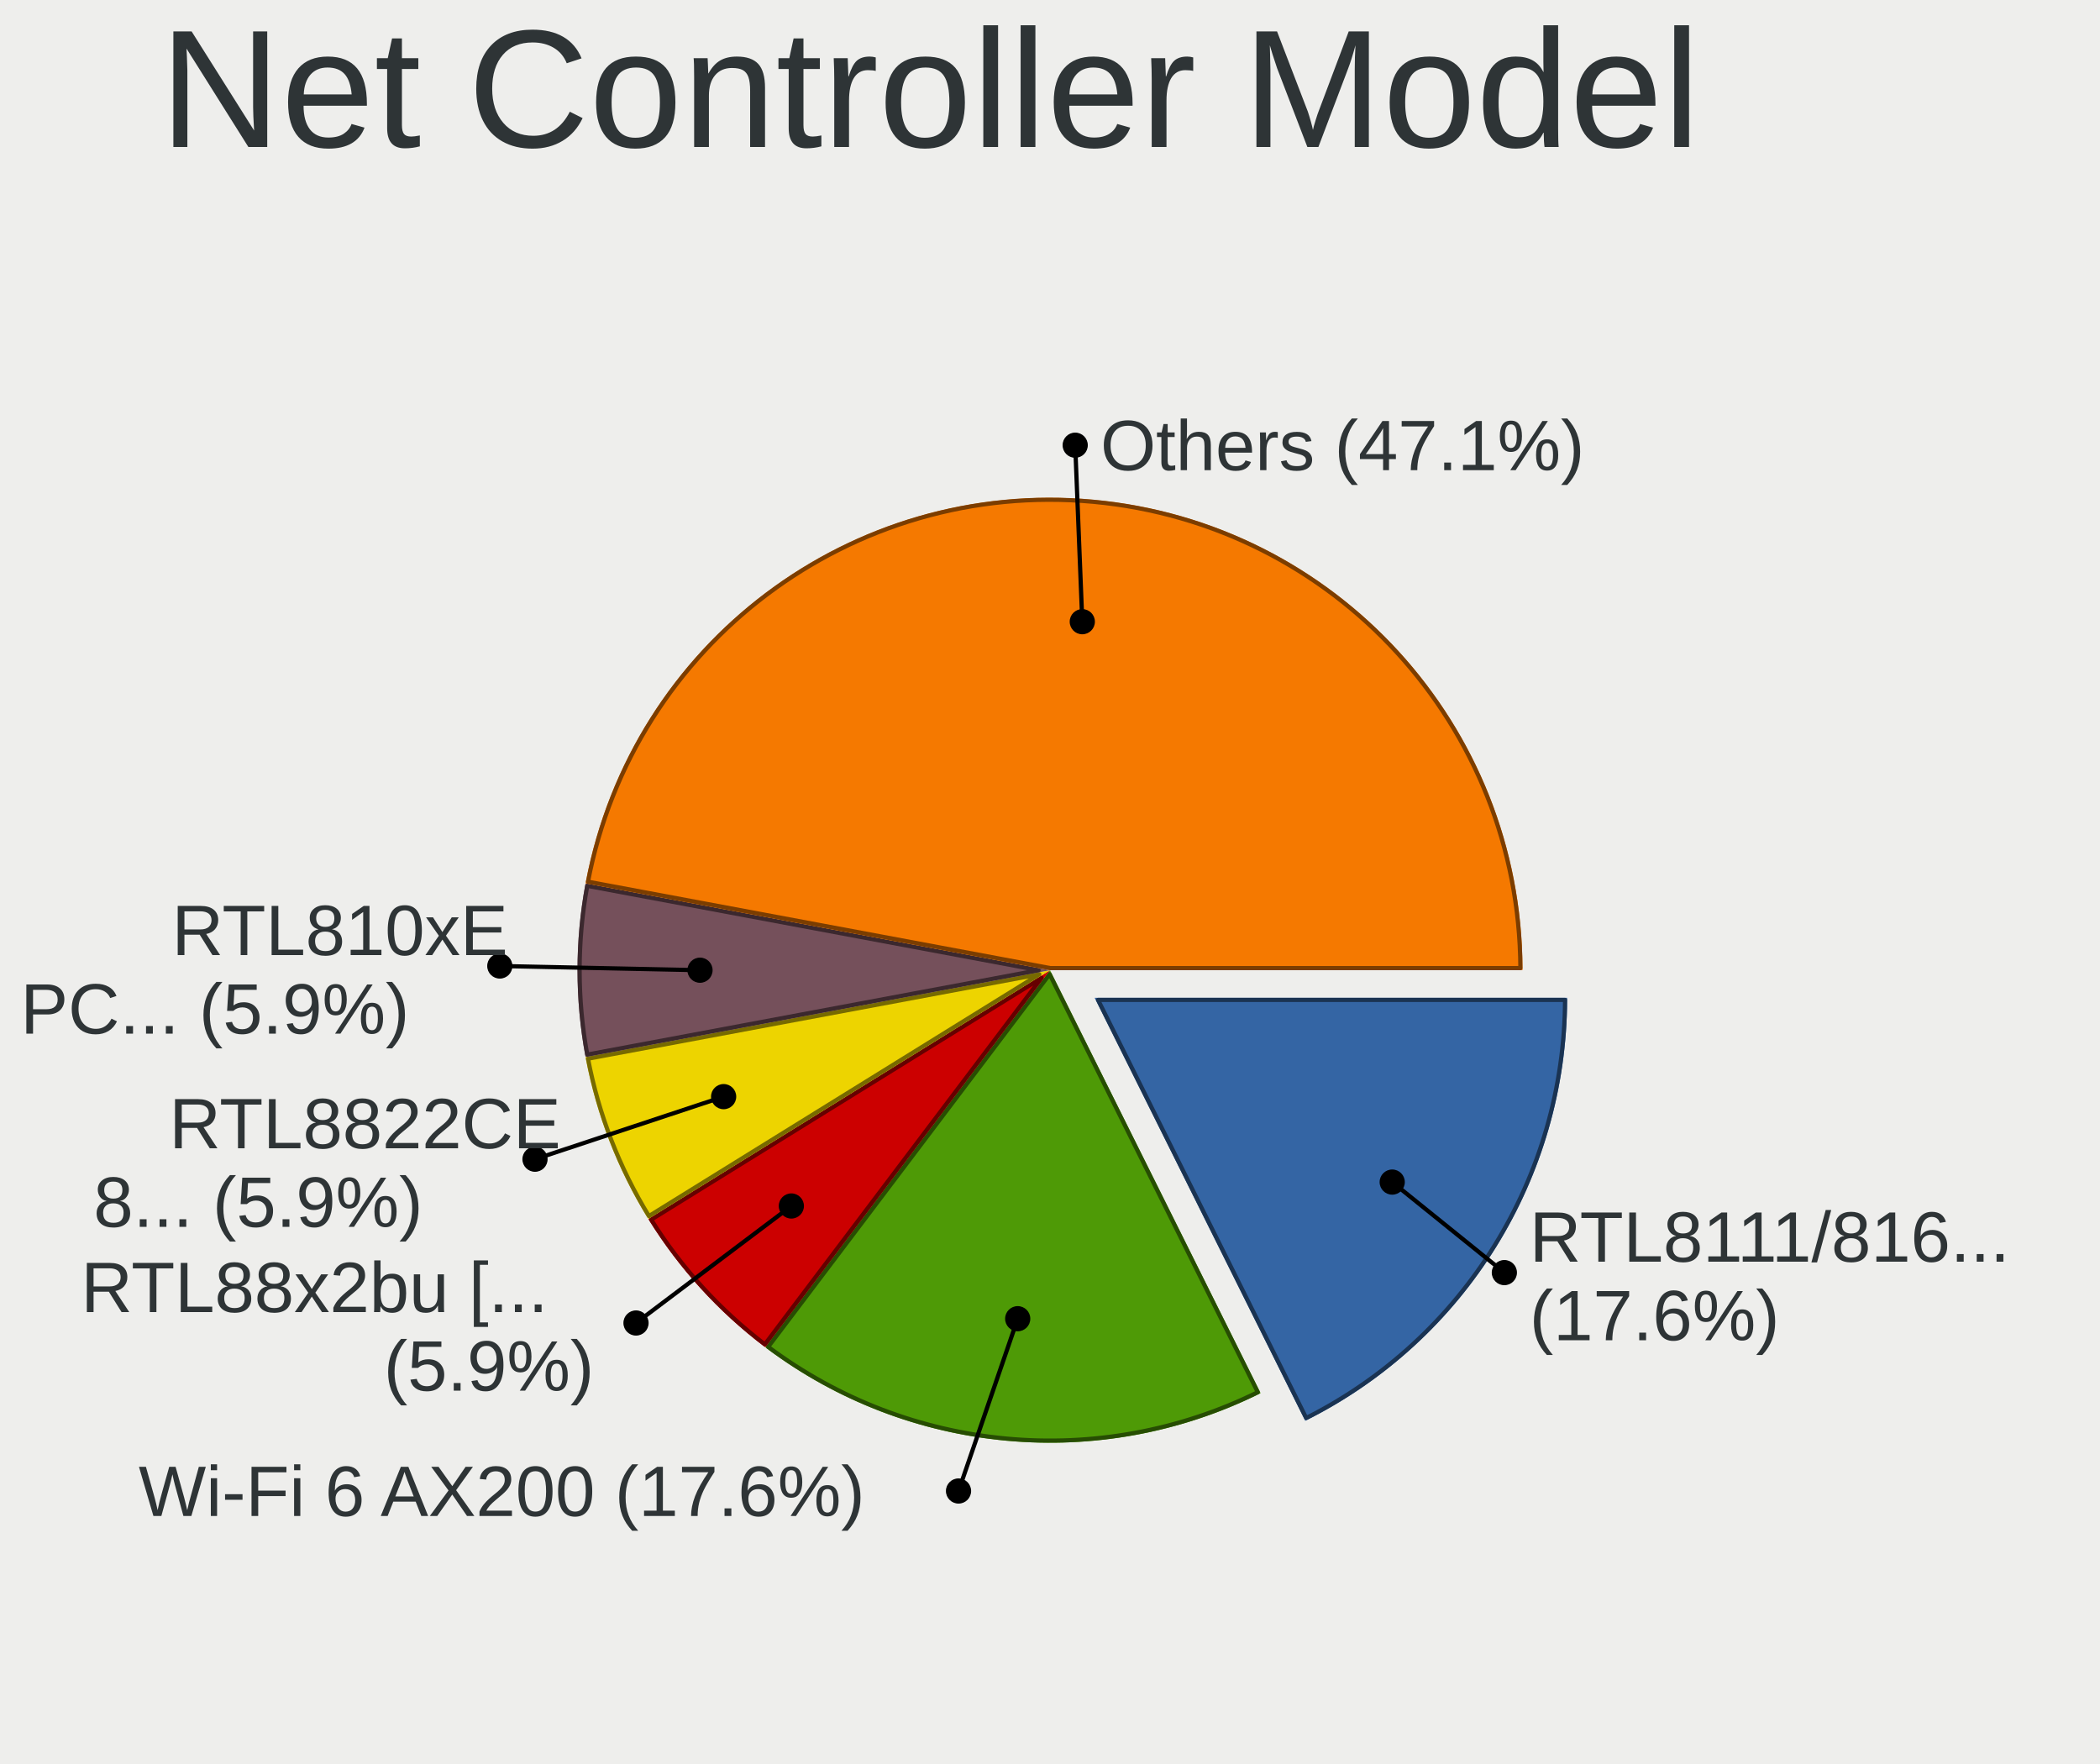
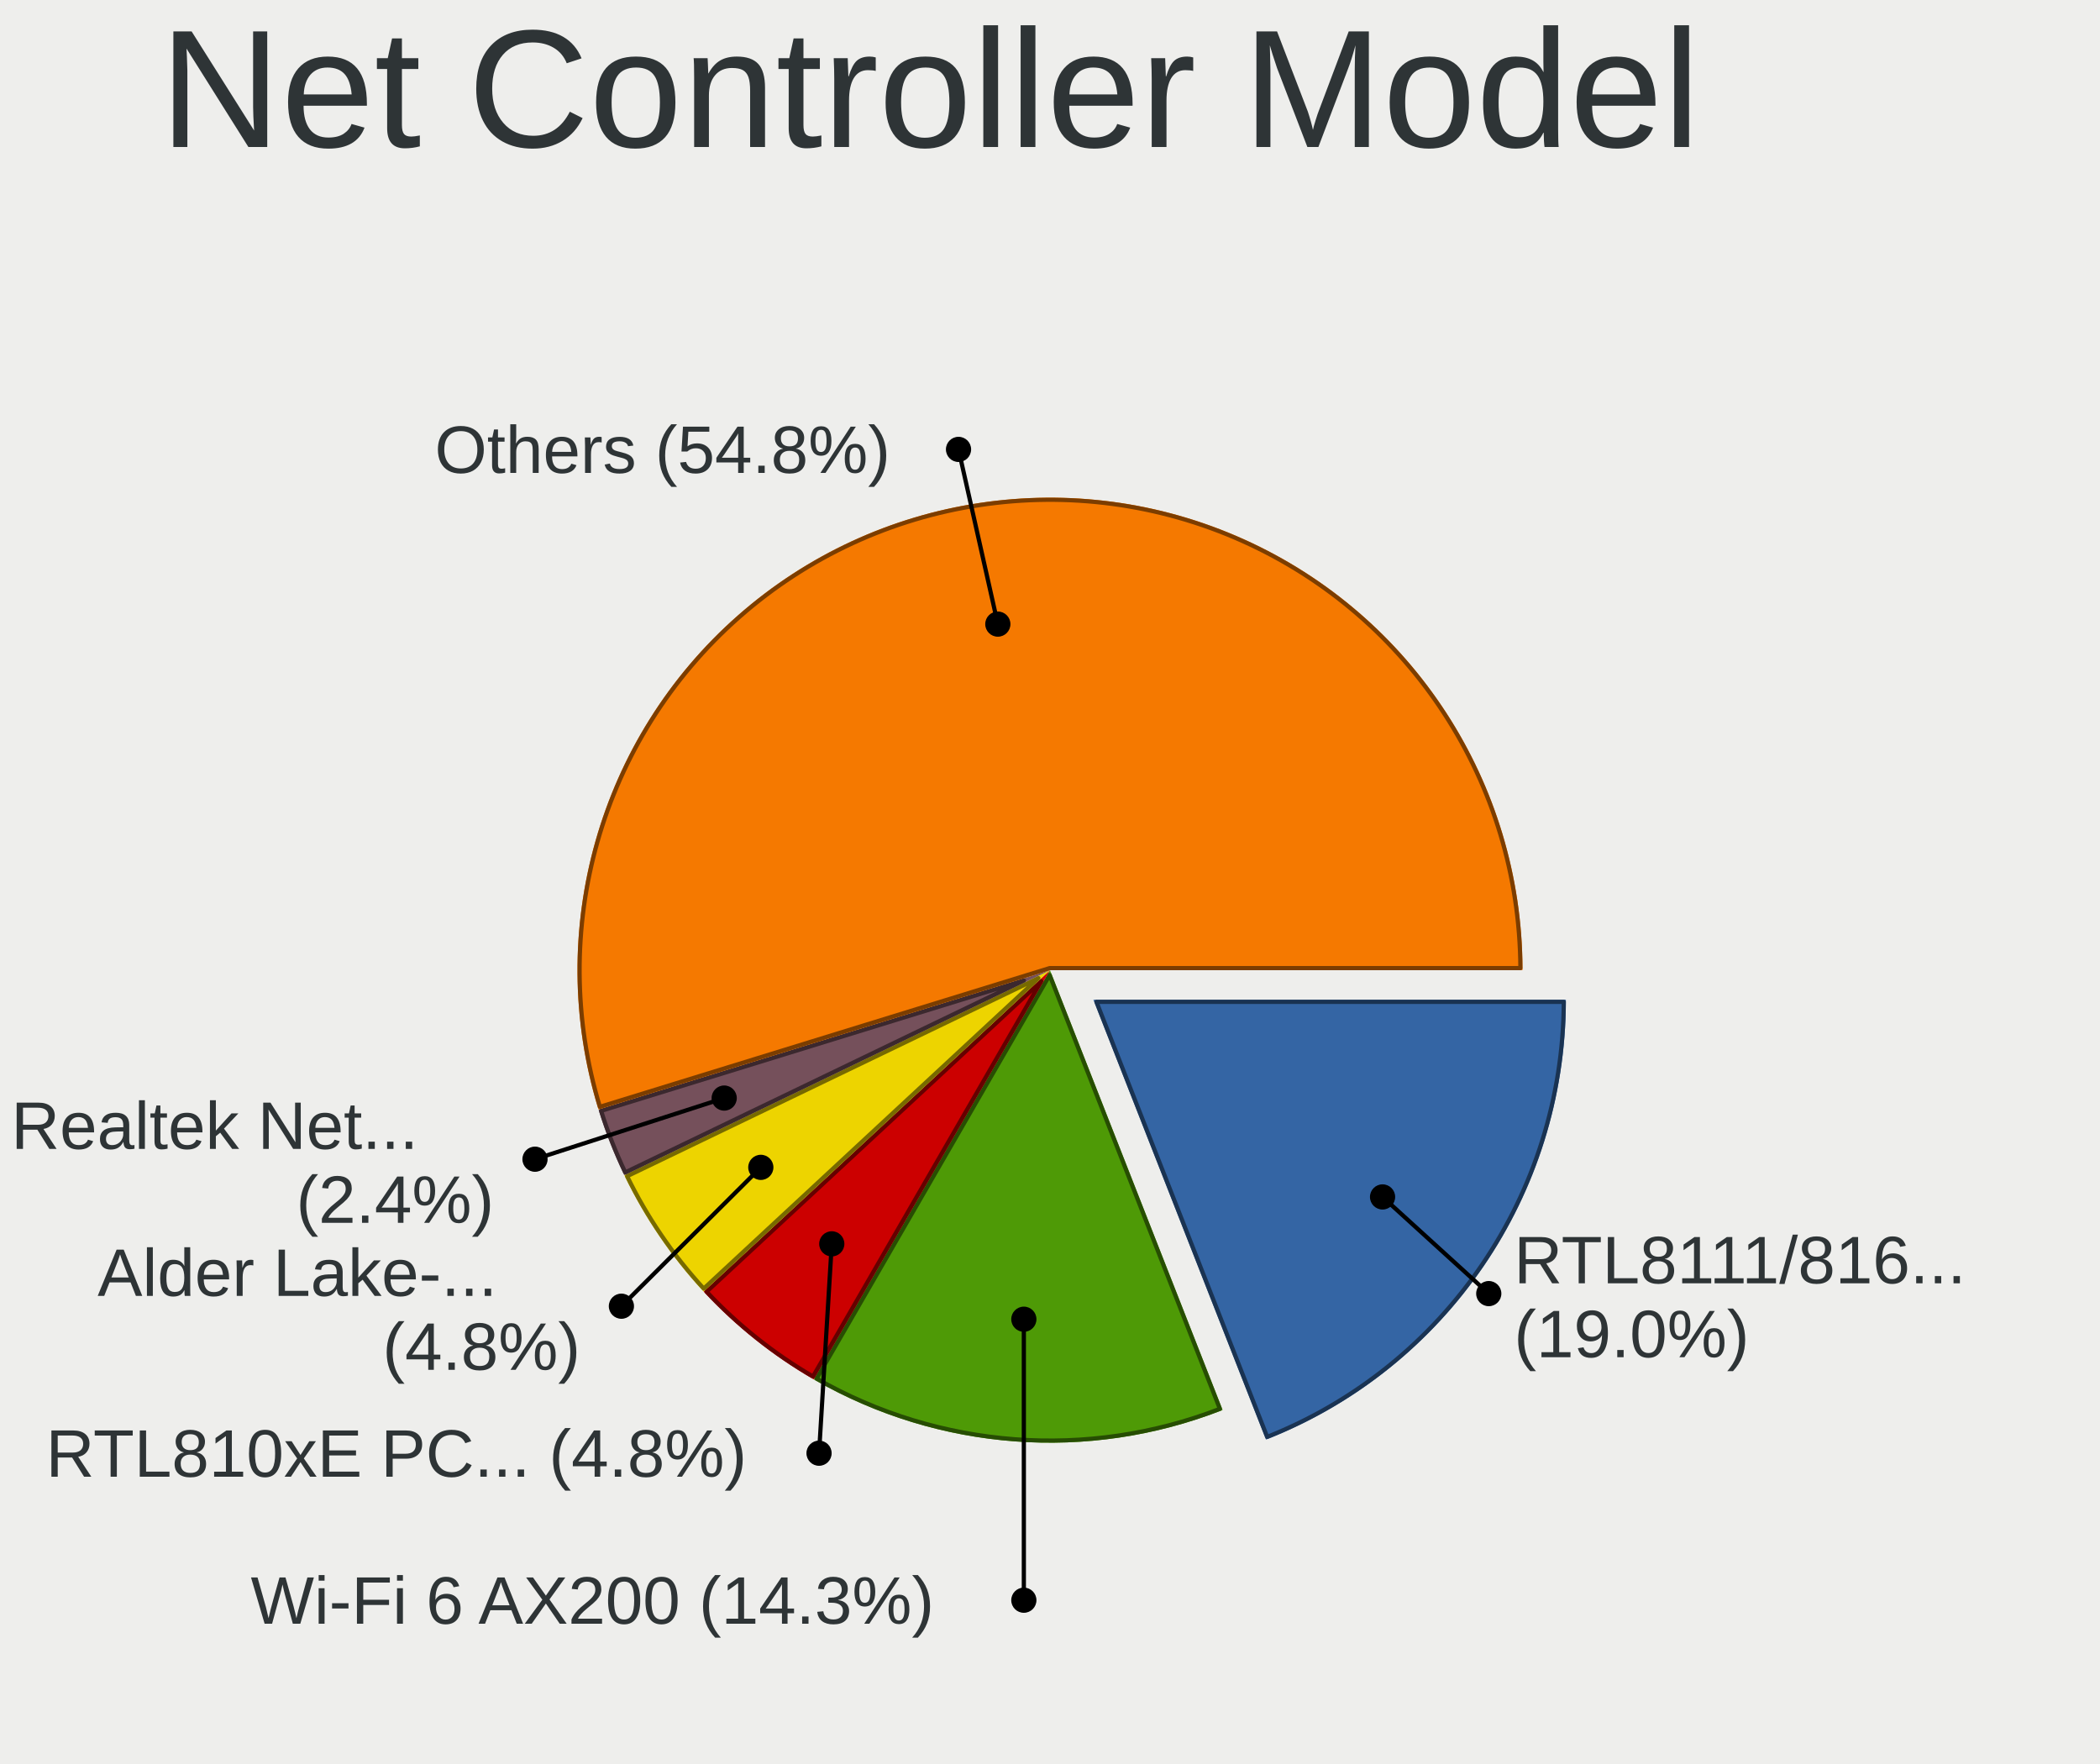
<svg xmlns="http://www.w3.org/2000/svg" width="500" height="420" version="1.0" id="ezcGraph">
  <defs />
  <g id="ezcGraphChart" color-rendering="optimizeQuality" shape-rendering="geometricPrecision" text-rendering="optimizeLegibility">
    <path d=" M 0,420 L 0,0 L 500,0 L 500,420 L 0,420 z " style="fill: #eeeeec; fill-opacity: 1.00; stroke: none;" id="ezcGraphPolygon_1" />
    <path d=" M 0,42 L 0,0 L 500,0 L 500,42 L 0,42 z " style="fill: #000000; fill-opacity: 0.00; stroke: none;" id="ezcGraphPolygon_2" />
-     <path d="M 260.63,237.58 L 373.13,237.58 A 112.50,112.50 0 0,1 310.77,338.29 z" style="fill: #3465a4; fill-opacity: 1.00; stroke: none; cursor: pointer;" id="ezcGraphCircleSector_4" />
-     <path d="M 261.44,238.08 L 372.63,238.08 A 112.00,112.00 0 0,1 311.00,337.62 z" style="fill: none; stroke: #1a3352; stroke-width: 1; stroke-opacity: 1.00; stroke-linecap: round; stroke-linejoin: round;" id="ezcGraphCircleSector_5" />
-     <path d="M 250.00,231.00 L 300.15,331.71 A 112.50,112.50 0 0,1 182.20,320.78 z" style="fill: #4e9a06; fill-opacity: 1.00; stroke: none; cursor: pointer;" id="ezcGraphCircleSector_6" />
-     <path d="M 249.91,231.95 L 299.48,331.48 A 112.00,112.00 0 0,1 182.90,320.68 z" style="fill: none; stroke: #274d03; stroke-width: 1; stroke-opacity: 1.00; stroke-linecap: round; stroke-linejoin: round;" id="ezcGraphCircleSector_7" />
-     <path d="M 250.00,231.00 L 182.20,320.78 A 112.50,112.50 0 0,1 154.35,290.22 z" style="fill: #cc0000; fill-opacity: 1.00; stroke: none; cursor: pointer;" id="ezcGraphCircleSector_8" />
-     <path d="M 247.99,232.83 L 182.11,320.08 A 112.00,112.00 0 0,1 155.04,290.39 z" style="fill: none; stroke: #660000; stroke-width: 1; stroke-opacity: 1.00; stroke-linecap: round; stroke-linejoin: round;" id="ezcGraphCircleSector_9" />
-     <path d="M 250.00,231.00 L 154.35,290.22 A 112.50,112.50 0 0,1 139.42,251.67 z" style="fill: #edd400; fill-opacity: 1.00; stroke: none; cursor: pointer;" id="ezcGraphCircleSector_10" />
-     <path d="M 247.46,231.98 L 154.51,289.54 A 112.00,112.00 0 0,1 140.00,252.07 z" style="fill: none; stroke: #776a00; stroke-width: 1; stroke-opacity: 1.00; stroke-linecap: round; stroke-linejoin: round;" id="ezcGraphCircleSector_11" />
-     <path d="M 250.00,231.00 L 139.42,251.67 A 112.50,112.50 0 0,1 139.42,210.33 z" style="fill: #75505b; fill-opacity: 1.00; stroke: none; cursor: pointer;" id="ezcGraphCircleSector_12" />
-     <path d="M 247.28,231.00 L 139.82,251.09 A 112.00,112.00 0 0,1 139.82,210.91 z" style="fill: none; stroke: #3b282e; stroke-width: 1; stroke-opacity: 1.00; stroke-linecap: round; stroke-linejoin: round;" id="ezcGraphCircleSector_13" />
-     <path d="M 250.00,231.00 L 139.42,210.33 A 112.50,112.50 0 0,1 362.50,231.00 z" style="fill: #f57900; fill-opacity: 1.00; stroke: none;" id="ezcGraphCircleSector_14" />
-     <path d="M 250.05,230.50 L 140.00,209.93 A 112.00,112.00 0 0,1 362.00,230.50 z" style="fill: none; stroke: #7b3d00; stroke-width: 1; stroke-opacity: 1.00; stroke-linecap: round; stroke-linejoin: round;" id="ezcGraphCircleSector_15" />
-     <path d=" M 166.667,231 L 119.004,230" style="fill: none; stroke: #000000; stroke-width: 1; stroke-opacity: 1.00; stroke-linecap: round; stroke-linejoin: round;" id="ezcGraphLine_16" />
-     <ellipse cx="166.667" cy="231" rx="3" ry="3" style="fill: #000000; fill-opacity: 1.00; stroke: none;" id="ezcGraphCircle_17" />
-     <ellipse cx="119.004" cy="230" rx="3" ry="3" style="fill: #000000; fill-opacity: 1.00; stroke: none;" id="ezcGraphCircle_18" />
-     <path d=" M 172.294,261.103 L 127.381,276" style="fill: none; stroke: #000000; stroke-width: 1; stroke-opacity: 1.00; stroke-linecap: round; stroke-linejoin: round;" id="ezcGraphLine_20" />
-     <ellipse cx="172.294" cy="261.103" rx="3" ry="3" style="fill: #000000; fill-opacity: 1.00; stroke: none;" id="ezcGraphCircle_21" />
+     <path d="M 260.33,238.04 L 372.83,238.04 A 112.50,112.50 0 0,1 301.43,342.76 z" style="fill: #3465a4; fill-opacity: 1.00; stroke: none; cursor: pointer;" id="ezcGraphCircleSector_4" />
+     <path d="M 261.06,238.54 L 372.33,238.54 A 112.00,112.00 0 0,1 301.71,342.12 z" style="fill: none; stroke: #1a3352; stroke-width: 1; stroke-opacity: 1.00; stroke-linecap: round; stroke-linejoin: round;" id="ezcGraphCircleSector_5" />
+     <path d="M 250.00,231.00 L 291.10,335.72 A 112.50,112.50 0 0,1 193.75,328.43 z" style="fill: #4e9a06; fill-opacity: 1.00; stroke: none; cursor: pointer;" id="ezcGraphCircleSector_6" />
+     <path d="M 249.91,232.15 L 290.45,335.44 A 112.00,112.00 0 0,1 194.43,328.24 z" style="fill: none; stroke: #274d03; stroke-width: 1; stroke-opacity: 1.00; stroke-linecap: round; stroke-linejoin: round;" id="ezcGraphCircleSector_7" />
+     <path d="M 250.00,231.00 L 193.75,328.43 A 112.50,112.50 0 0,1 167.53,307.52 z" style="fill: #cc0000; fill-opacity: 1.00; stroke: none; cursor: pointer;" id="ezcGraphCircleSector_8" />
+     <path d="M 247.91,233.62 L 193.57,327.74 A 112.00,112.00 0 0,1 168.24,307.55 z" style="fill: none; stroke: #660000; stroke-width: 1; stroke-opacity: 1.00; stroke-linecap: round; stroke-linejoin: round;" id="ezcGraphCircleSector_9" />
+     <path d="M 250.00,231.00 L 167.53,307.52 A 112.50,112.50 0 0,1 148.64,279.81 z" style="fill: #edd400; fill-opacity: 1.00; stroke: none; cursor: pointer;" id="ezcGraphCircleSector_10" />
+     <path d="M 247.23,232.89 L 167.56,306.81 A 112.00,112.00 0 0,1 149.31,280.05 z" style="fill: none; stroke: #776a00; stroke-width: 1; stroke-opacity: 1.00; stroke-linecap: round; stroke-linejoin: round;" id="ezcGraphCircleSector_11" />
+     <path d="M 250.00,231.00 L 148.64,279.81 A 112.50,112.50 0 0,1 142.50,264.16 z" style="fill: #75505b; fill-opacity: 1.00; stroke: none; cursor: pointer;" id="ezcGraphCircleSector_12" />
+     <path d="M 243.77,233.44 L 148.87,279.14 A 112.00,112.00 0 0,1 143.12,264.49 z" style="fill: none; stroke: #3b282e; stroke-width: 1; stroke-opacity: 1.00; stroke-linecap: round; stroke-linejoin: round;" id="ezcGraphCircleSector_13" />
+     <path d="M 250.00,231.00 L 142.50,264.16 A 112.50,112.50 0 1,1 362.50,231.00 z" style="fill: #f57900; fill-opacity: 1.00; stroke: none;" id="ezcGraphCircleSector_14" />
+     <path d="M 249.92,230.50 L 142.83,263.53 A 112.00,112.00 0 1,1 362.00,230.50 z" style="fill: none; stroke: #7b3d00; stroke-width: 1; stroke-opacity: 1.00; stroke-linecap: round; stroke-linejoin: round;" id="ezcGraphCircleSector_15" />
+     <path d=" M 237.58,148.597 L 228.22,107" style="fill: none; stroke: #000000; stroke-width: 1; stroke-opacity: 1.00; stroke-linecap: round; stroke-linejoin: round;" id="ezcGraphLine_16" />
+     <ellipse cx="237.58" cy="148.597" rx="3" ry="3" style="fill: #000000; fill-opacity: 1.00; stroke: none;" id="ezcGraphCircle_17" />
+     <ellipse cx="228.22" cy="107" rx="3" ry="3" style="fill: #000000; fill-opacity: 1.00; stroke: none;" id="ezcGraphCircle_18" />
+     <path d=" M 172.427,261.445 L 127.381,276" style="fill: none; stroke: #000000; stroke-width: 1; stroke-opacity: 1.00; stroke-linecap: round; stroke-linejoin: round;" id="ezcGraphLine_20" />
+     <ellipse cx="172.427" cy="261.445" rx="3" ry="3" style="fill: #000000; fill-opacity: 1.00; stroke: none;" id="ezcGraphCircle_21" />
    <ellipse cx="127.381" cy="276" rx="3" ry="3" style="fill: #000000; fill-opacity: 1.00; stroke: none;" id="ezcGraphCircle_22" />
-     <path d=" M 188.416,287.141 L 151.431,315" style="fill: none; stroke: #000000; stroke-width: 1; stroke-opacity: 1.00; stroke-linecap: round; stroke-linejoin: round;" id="ezcGraphLine_24" />
-     <ellipse cx="188.416" cy="287.141" rx="3" ry="3" style="fill: #000000; fill-opacity: 1.00; stroke: none;" id="ezcGraphCircle_25" />
-     <ellipse cx="151.431" cy="315" rx="3" ry="3" style="fill: #000000; fill-opacity: 1.00; stroke: none;" id="ezcGraphCircle_26" />
-     <path d=" M 242.311,313.978 L 228.22,355" style="fill: none; stroke: #000000; stroke-width: 1; stroke-opacity: 1.00; stroke-linecap: round; stroke-linejoin: round;" id="ezcGraphLine_28" />
-     <ellipse cx="242.311" cy="313.978" rx="3" ry="3" style="fill: #000000; fill-opacity: 1.00; stroke: none;" id="ezcGraphCircle_29" />
-     <ellipse cx="228.22" cy="355" rx="3" ry="3" style="fill: #000000; fill-opacity: 1.00; stroke: none;" id="ezcGraphCircle_30" />
-     <path d=" M 257.689,148.022 L 256,106" style="fill: none; stroke: #000000; stroke-width: 1; stroke-opacity: 1.00; stroke-linecap: round; stroke-linejoin: round;" id="ezcGraphLine_32" />
-     <ellipse cx="257.689" cy="148.022" rx="3" ry="3" style="fill: #000000; fill-opacity: 1.00; stroke: none;" id="ezcGraphCircle_33" />
-     <ellipse cx="256" cy="106" rx="3" ry="3" style="fill: #000000; fill-opacity: 1.00; stroke: none;" id="ezcGraphCircle_34" />
-     <path d=" M 331.479,281.45 L 358.181,303" style="fill: none; stroke: #000000; stroke-width: 1; stroke-opacity: 1.00; stroke-linecap: round; stroke-linejoin: round;" id="ezcGraphLine_36" />
-     <ellipse cx="331.479" cy="281.45" rx="3" ry="3" style="fill: #000000; fill-opacity: 1.00; stroke: none;" id="ezcGraphCircle_37" />
-     <ellipse cx="358.181" cy="303" rx="3" ry="3" style="fill: #000000; fill-opacity: 1.00; stroke: none;" id="ezcGraphCircle_38" />
+     <path d=" M 181.147,277.943 L 147.953,311" style="fill: none; stroke: #000000; stroke-width: 1; stroke-opacity: 1.00; stroke-linecap: round; stroke-linejoin: round;" id="ezcGraphLine_24" />
+     <ellipse cx="181.147" cy="277.943" rx="3" ry="3" style="fill: #000000; fill-opacity: 1.00; stroke: none;" id="ezcGraphCircle_25" />
+     <ellipse cx="147.953" cy="311" rx="3" ry="3" style="fill: #000000; fill-opacity: 1.00; stroke: none;" id="ezcGraphCircle_26" />
+     <path d=" M 198.042,296.153 L 195.01,346" style="fill: none; stroke: #000000; stroke-width: 1; stroke-opacity: 1.00; stroke-linecap: round; stroke-linejoin: round;" id="ezcGraphLine_28" />
+     <ellipse cx="198.042" cy="296.153" rx="3" ry="3" style="fill: #000000; fill-opacity: 1.00; stroke: none;" id="ezcGraphCircle_29" />
+     <ellipse cx="195.01" cy="346" rx="3" ry="3" style="fill: #000000; fill-opacity: 1.00; stroke: none;" id="ezcGraphCircle_30" />
+     <path d=" M 243.773,314.1 L 243.773,381" style="fill: none; stroke: #000000; stroke-width: 1; stroke-opacity: 1.00; stroke-linecap: round; stroke-linejoin: round;" id="ezcGraphLine_32" />
+     <ellipse cx="243.773" cy="314.1" rx="3" ry="3" style="fill: #000000; fill-opacity: 1.00; stroke: none;" id="ezcGraphCircle_33" />
+     <ellipse cx="243.773" cy="381" rx="3" ry="3" style="fill: #000000; fill-opacity: 1.00; stroke: none;" id="ezcGraphCircle_34" />
+     <path d=" M 329.181,284.985 L 354.468,308" style="fill: none; stroke: #000000; stroke-width: 1; stroke-opacity: 1.00; stroke-linecap: round; stroke-linejoin: round;" id="ezcGraphLine_36" />
+     <ellipse cx="329.181" cy="284.985" rx="3" ry="3" style="fill: #000000; fill-opacity: 1.00; stroke: none;" id="ezcGraphCircle_37" />
+     <ellipse cx="354.468" cy="308" rx="3" ry="3" style="fill: #000000; fill-opacity: 1.00; stroke: none;" id="ezcGraphCircle_38" />
    <g id="ezcGraphTextBox_3">
      <path d=" M 37.5,42 L 37.5,0.5 L 463,0.5 L 463,42 L 37.5,42 z " style="fill: #ffffff; fill-opacity: 0.00; stroke: none;" id="ezcGraphPolygon_40" />
      <text id="ezcGraphTextBox_3_text" x="38" text-length="424px" y="35" style="font-size: 40px; font-family: 'Arial'; fill: #2e3436; fill-opacity: 1.00; stroke: none;">Net Controller Model</text>
    </g>
-     <g id="ezcGraphTextBox_19" style=" cursor: pointer;">
-       <path d=" M 4.384,248.05 L 4.384,212.45 L 114.004,212.45 L 114.004,248.05 L 4.384,248.05 z " style="fill: #ffffff; fill-opacity: 0.00; stroke: none;" id="ezcGraphPolygon_41" />
-       <text id="ezcGraphTextBox_19_text" x="40.924" text-length="72.08px" y="227.4" style="font-size: 17px; font-family: 'Arial'; fill: #2e3436; fill-opacity: 1.00; stroke: none;">RTL810xE</text>
-       <text id="ezcGraphTextBox_19_text" x="4.884" text-length="108.12px" y="246.1" style="font-size: 17px; font-family: 'Arial'; fill: #2e3436; fill-opacity: 1.00; stroke: none;">PC... (5.9%)</text>
+     <g id="ezcGraphTextBox_19">
+       <path d=" M 103,116 L 103,98.5 L 223.22,98.5 L 223.22,116 L 103,116 z " style="fill: #ffffff; fill-opacity: 0.00; stroke: none;" id="ezcGraphPolygon_41" />
+       <text id="ezcGraphTextBox_19_text" x="103.5" text-length="118.72px" y="112.6" style="font-size: 16px; font-family: 'Arial'; fill: #2e3436; fill-opacity: 1.00; stroke: none;">Others (54.8%)</text>
    </g>
    <g id="ezcGraphTextBox_23" style=" cursor: pointer;">
-       <path d=" M 21.771,294.05 L 21.771,258.45 L 122.381,258.45 L 122.381,294.05 L 21.771,294.05 z " style="fill: #ffffff; fill-opacity: 0.00; stroke: none;" id="ezcGraphPolygon_42" />
-       <text id="ezcGraphTextBox_23_text" x="40.291" text-length="81.09px" y="273.4" style="font-size: 17px; font-family: 'Arial'; fill: #2e3436; fill-opacity: 1.00; stroke: none;">RTL8822CE</text>
-       <text id="ezcGraphTextBox_23_text" x="22.271" text-length="99.11px" y="292.1" style="font-size: 17px; font-family: 'Arial'; fill: #2e3436; fill-opacity: 1.00; stroke: none;">8... (5.9%)</text>
+       <path d=" M 2.161,293.05 L 2.161,259.45 L 122.381,259.45 L 122.381,293.05 L 2.161,293.05 z " style="fill: #ffffff; fill-opacity: 0.00; stroke: none;" id="ezcGraphPolygon_42" />
+       <text id="ezcGraphTextBox_23_text" x="2.661" text-length="118.72px" y="273.55" style="font-size: 16px; font-family: 'Arial'; fill: #2e3436; fill-opacity: 1.00; stroke: none;">Realtek Net...</text>
+       <text id="ezcGraphTextBox_23_text" x="70.501" text-length="50.88px" y="291.15" style="font-size: 16px; font-family: 'Arial'; fill: #2e3436; fill-opacity: 1.00; stroke: none;">(2.4%)</text>
    </g>
    <g id="ezcGraphTextBox_27" style=" cursor: pointer;">
-       <path d=" M 18.791,333.05 L 18.791,297.45 L 146.431,297.45 L 146.431,333.05 L 18.791,333.05 z " style="fill: #ffffff; fill-opacity: 0.00; stroke: none;" id="ezcGraphPolygon_43" />
-       <text id="ezcGraphTextBox_27_text" x="19.291" text-length="126.14px" y="312.4" style="font-size: 17px; font-family: 'Arial'; fill: #2e3436; fill-opacity: 1.00; stroke: none;">RTL88x2bu [...</text>
-       <text id="ezcGraphTextBox_27_text" x="91.371" text-length="54.06px" y="331.1" style="font-size: 17px; font-family: 'Arial'; fill: #2e3436; fill-opacity: 1.00; stroke: none;">(5.9%)</text>
+       <path d=" M 22.733,328.05 L 22.733,294.45 L 142.953,294.45 L 142.953,328.05 L 22.733,328.05 z " style="fill: #ffffff; fill-opacity: 0.00; stroke: none;" id="ezcGraphPolygon_43" />
+       <text id="ezcGraphTextBox_27_text" x="23.233" text-length="118.72px" y="308.55" style="font-size: 16px; font-family: 'Arial'; fill: #2e3436; fill-opacity: 1.00; stroke: none;">Alder Lake-...</text>
+       <text id="ezcGraphTextBox_27_text" x="91.073" text-length="50.88px" y="326.15" style="font-size: 16px; font-family: 'Arial'; fill: #2e3436; fill-opacity: 1.00; stroke: none;">(4.8%)</text>
    </g>
    <g id="ezcGraphTextBox_31" style=" cursor: pointer;">
-       <path d=" M 32.51,364.5 L 32.51,346 L 223.22,346 L 223.22,364.5 L 32.51,364.5 z " style="fill: #ffffff; fill-opacity: 0.00; stroke: none;" id="ezcGraphPolygon_44" />
-       <text id="ezcGraphTextBox_31_text" x="33.01" text-length="189.21px" y="360.95" style="font-size: 17px; font-family: 'Arial'; fill: #2e3436; fill-opacity: 1.00; stroke: none;">Wi-Fi 6 AX200 (17.6%)</text>
+       <path d=" M 10.43,355 L 10.43,337.5 L 190.01,337.5 L 190.01,355 L 10.43,355 z " style="fill: #ffffff; fill-opacity: 0.00; stroke: none;" id="ezcGraphPolygon_44" />
+       <text id="ezcGraphTextBox_31_text" x="10.93" text-length="178.08px" y="351.6" style="font-size: 16px; font-family: 'Arial'; fill: #2e3436; fill-opacity: 1.00; stroke: none;">RTL810xE PC... (4.8%)</text>
    </g>
-     <g id="ezcGraphTextBox_35">
-       <path d=" M 261.5,115.5 L 261.5,97 L 389.14,97 L 389.14,115.5 L 261.5,115.5 z " style="fill: #ffffff; fill-opacity: 0.00; stroke: none;" id="ezcGraphPolygon_45" />
-       <text id="ezcGraphTextBox_35_text" x="262" text-length="126.14px" y="111.95" style="font-size: 17px; font-family: 'Arial'; fill: #2e3436; fill-opacity: 1.00; stroke: none;">Others (47.1%)</text>
+     <g id="ezcGraphTextBox_35" style=" cursor: pointer;">
+       <path d=" M 59.193,390 L 59.193,372.5 L 238.773,372.5 L 238.773,390 L 59.193,390 z " style="fill: #ffffff; fill-opacity: 0.00; stroke: none;" id="ezcGraphPolygon_45" />
+       <text id="ezcGraphTextBox_35_text" x="59.693" text-length="178.08px" y="386.6" style="font-size: 16px; font-family: 'Arial'; fill: #2e3436; fill-opacity: 1.00; stroke: none;">Wi-Fi 6 AX200 (14.3%)</text>
    </g>
    <g id="ezcGraphTextBox_39" style=" cursor: pointer;">
-       <path d=" M 363.681,321.05 L 363.681,285.45 L 491.321,285.45 L 491.321,321.05 L 363.681,321.05 z " style="fill: #ffffff; fill-opacity: 0.00; stroke: none;" id="ezcGraphPolygon_46" />
-       <text id="ezcGraphTextBox_39_text" x="364.181" text-length="126.14px" y="300.4" style="font-size: 17px; font-family: 'Arial'; fill: #2e3436; fill-opacity: 1.00; stroke: none;">RTL8111/816...</text>
-       <text id="ezcGraphTextBox_39_text" x="364.181" text-length="63.07px" y="319.1" style="font-size: 17px; font-family: 'Arial'; fill: #2e3436; fill-opacity: 1.00; stroke: none;">(17.6%)</text>
+       <path d=" M 359.968,325.05 L 359.968,291.45 L 480.188,291.45 L 480.188,325.05 L 359.968,325.05 z " style="fill: #ffffff; fill-opacity: 0.00; stroke: none;" id="ezcGraphPolygon_46" />
+       <text id="ezcGraphTextBox_39_text" x="360.468" text-length="118.72px" y="305.55" style="font-size: 16px; font-family: 'Arial'; fill: #2e3436; fill-opacity: 1.00; stroke: none;">RTL8111/816...</text>
+       <text id="ezcGraphTextBox_39_text" x="360.468" text-length="59.36px" y="323.15" style="font-size: 16px; font-family: 'Arial'; fill: #2e3436; fill-opacity: 1.00; stroke: none;">(19.0%)</text>
    </g>
  </g>
</svg>
